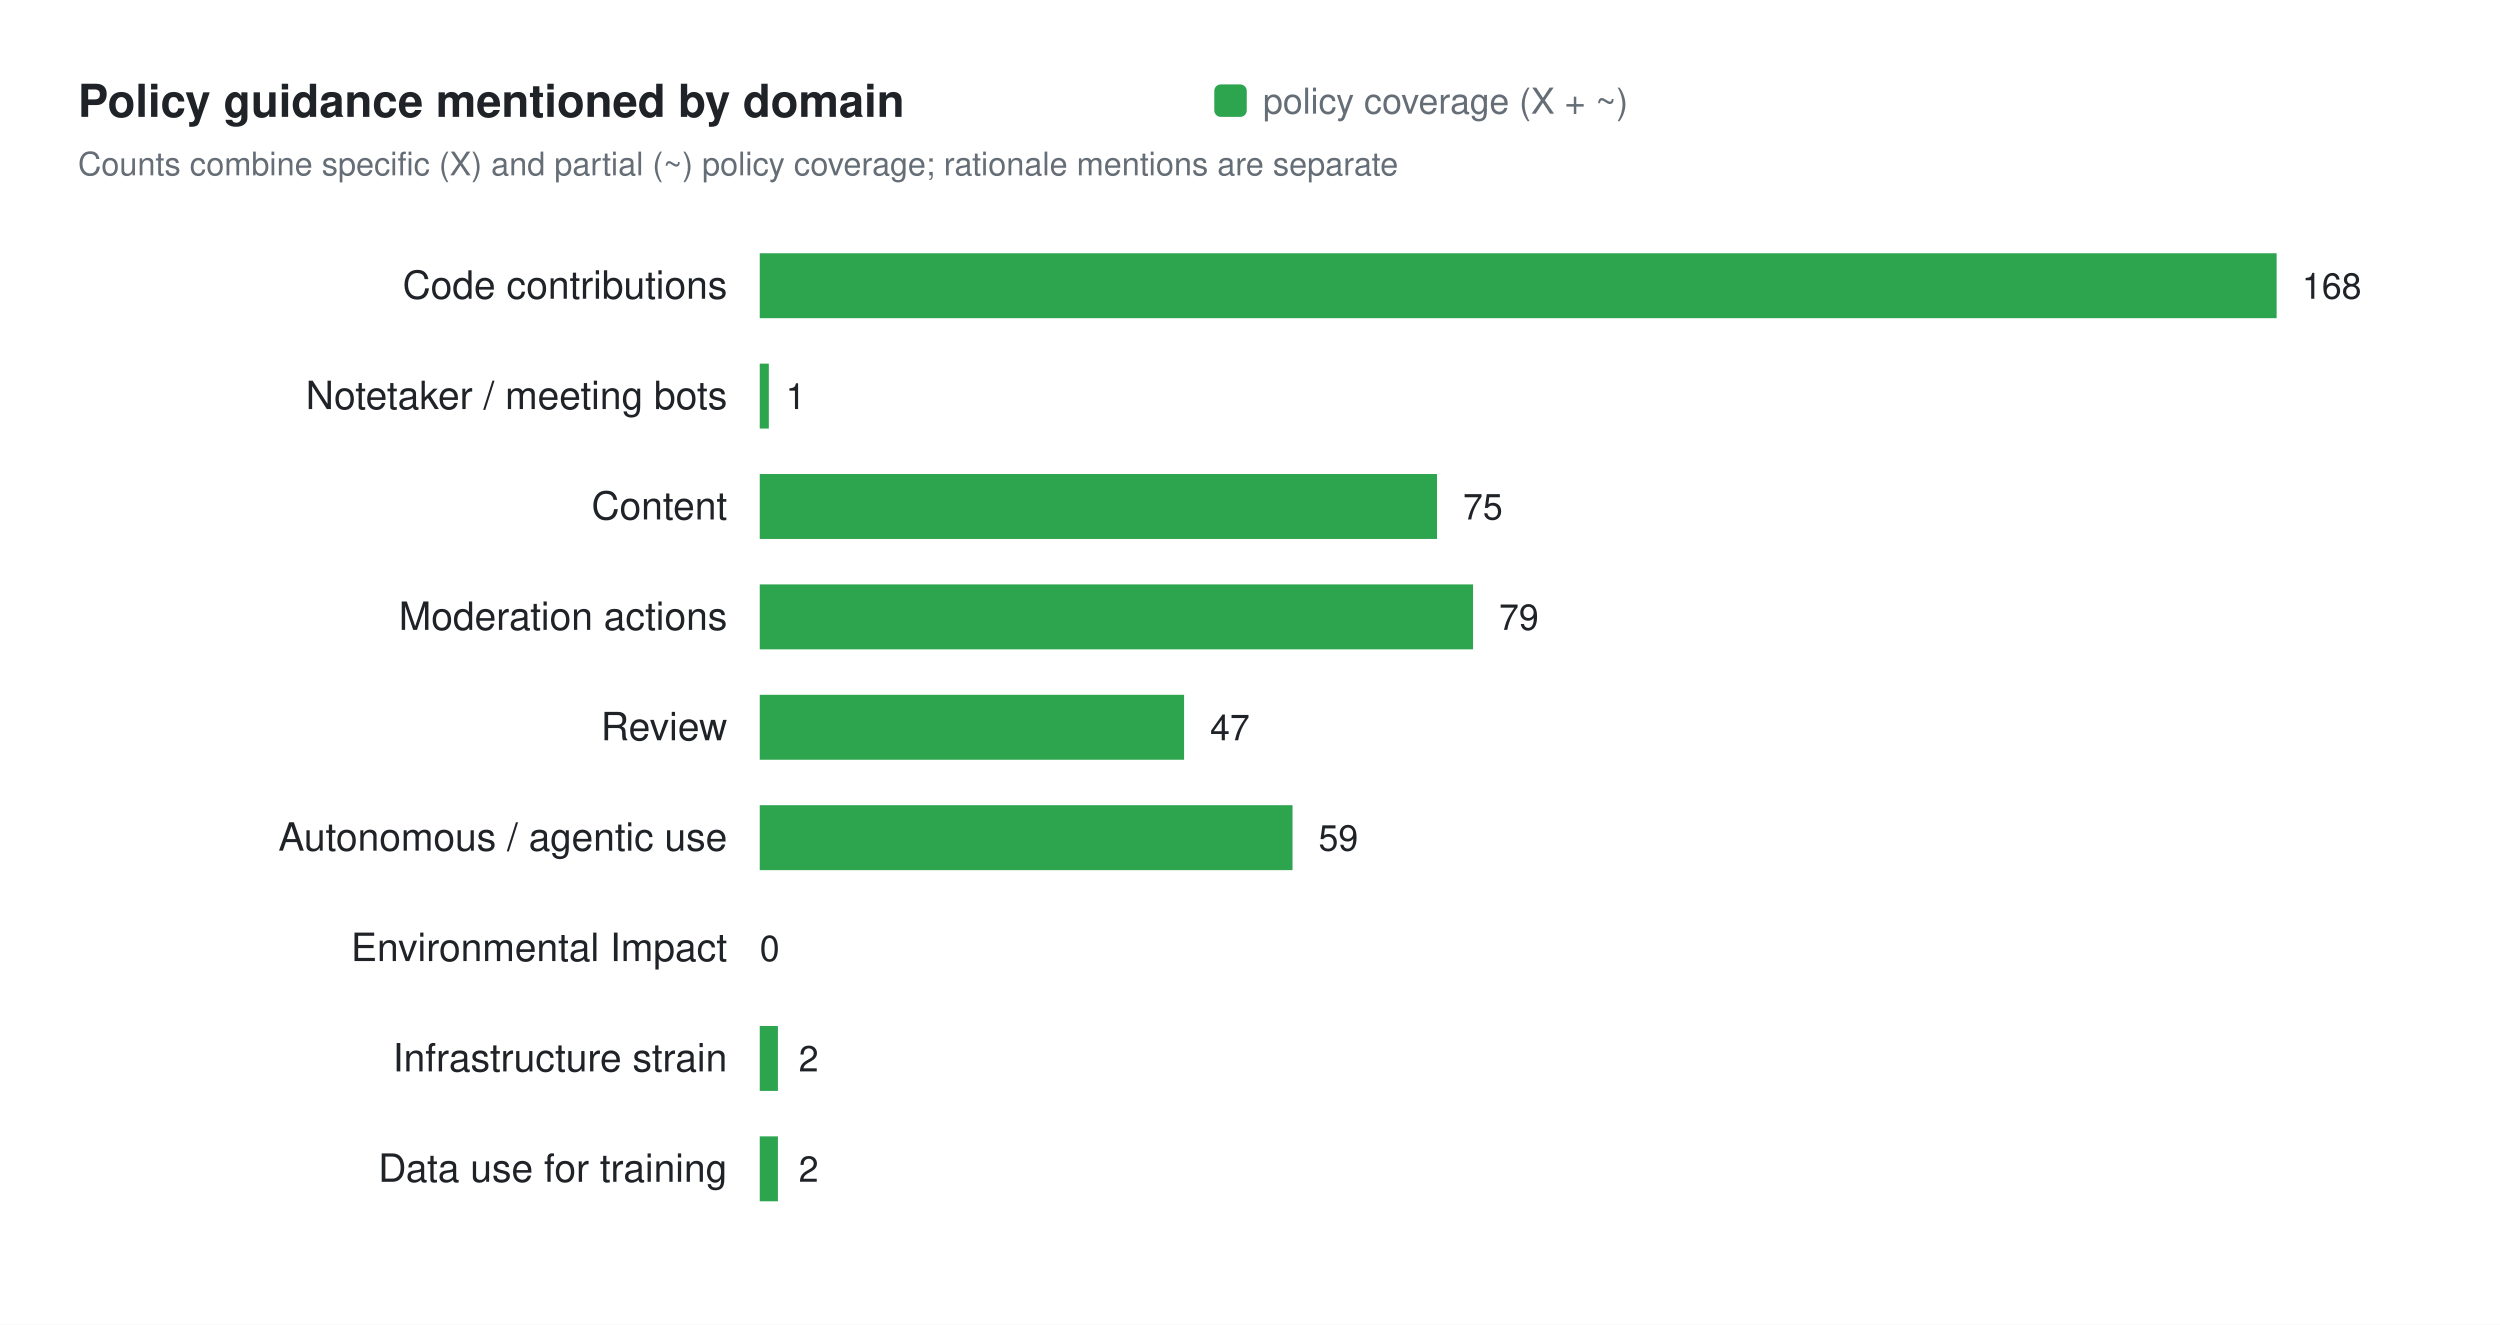
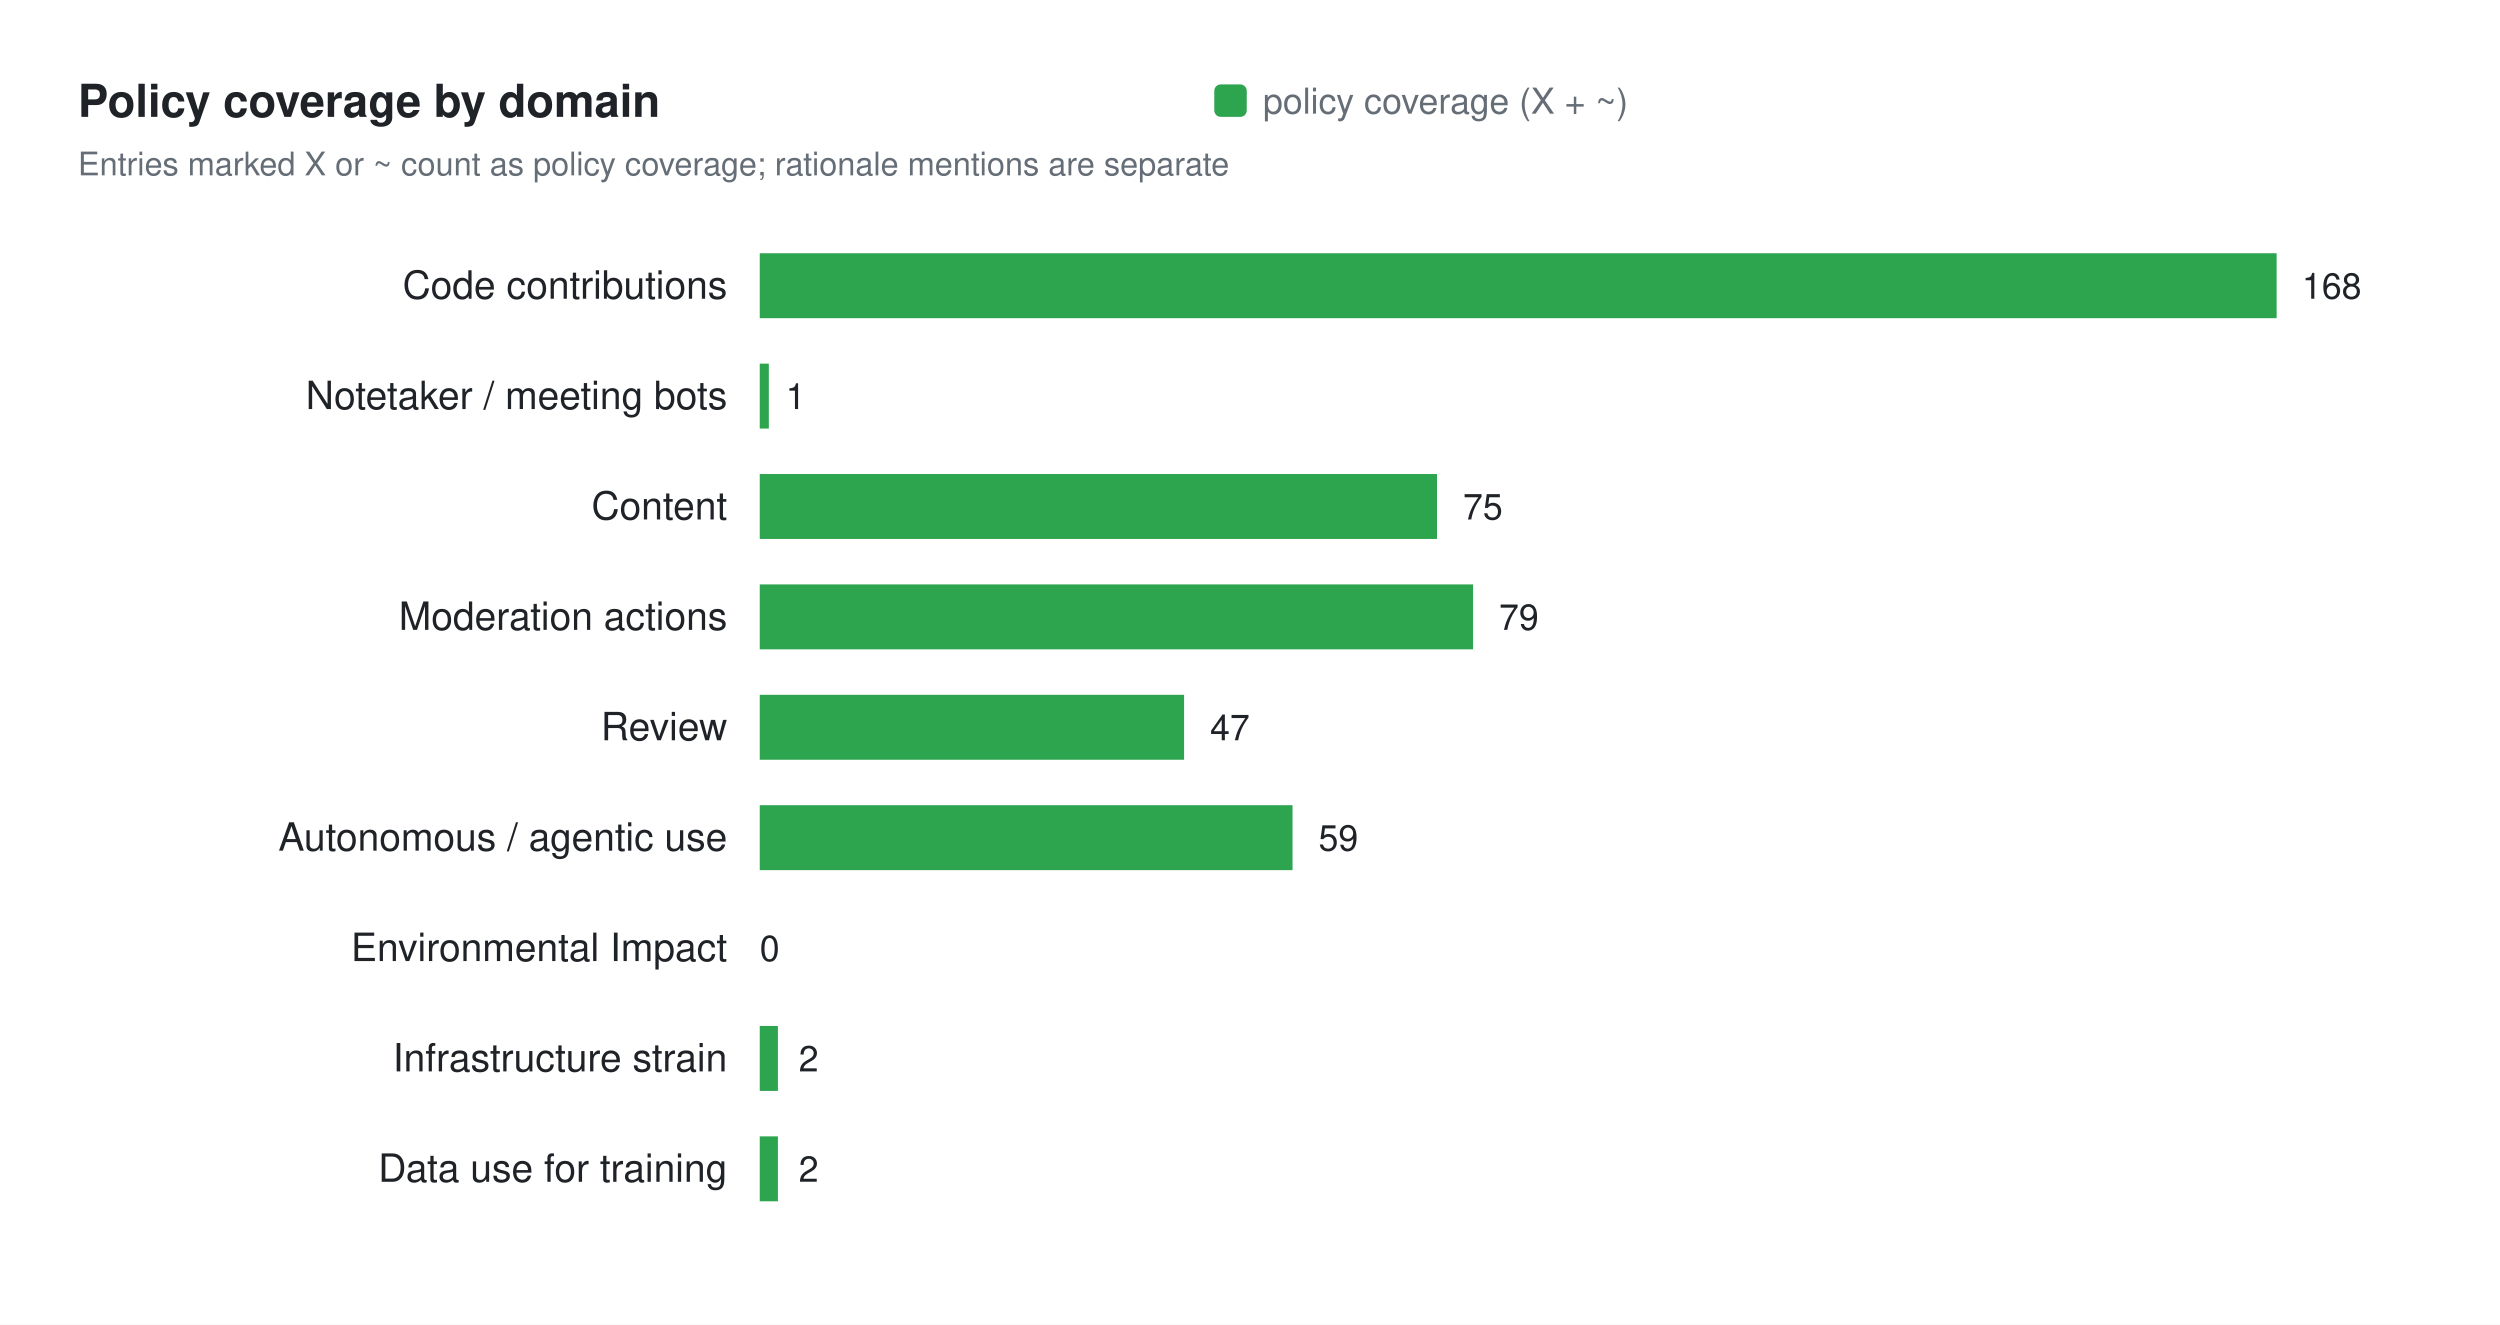
<svg xmlns="http://www.w3.org/2000/svg" width="770" height="408" viewBox="0 0 770 408" font-family="-apple-system,BlinkMacSystemFont,Segoe UI,Helvetica,Arial,sans-serif">
  <rect width="770" height="408" fill="#ffffff" />
-   <text x="24" y="36" font-size="14" font-weight="600" fill="#1f2328">Policy guidance mentioned by domain</text>
-   <text x="24" y="54" font-size="10" fill="#656d76">Counts combine specific (X) and partial (~) policy coverage; rationale mentions are separate</text>
+   <text x="24" y="36" font-size="14" font-weight="600" fill="#1f2328">Policy coverage by domain</text>
+   <text x="24" y="54" font-size="10" fill="#656d76">Entries marked X or ~ count as policy coverage; rationale mentions are separate</text>
  <rect x="374" y="26" width="10" height="10" rx="2" fill="#2da44e" />
  <text x="389" y="35" font-size="11" fill="#656d76">policy coverage (X + ~)</text>
  <text x="224" y="92" font-size="12" fill="#1f2328" text-anchor="end">Code contributions</text>
  <rect x="234.0" y="78" width="467.2" height="20" fill="#2da44e" />
  <text x="709" y="92" font-size="11" fill="#1f2328">168</text>
  <text x="224" y="126" font-size="12" fill="#1f2328" text-anchor="end">Notetaker / meeting bots</text>
  <rect x="234.0" y="112" width="2.8" height="20" fill="#2da44e" />
  <text x="242" y="126" font-size="11" fill="#1f2328">1</text>
  <text x="224" y="160" font-size="12" fill="#1f2328" text-anchor="end">Content</text>
  <rect x="234.0" y="146" width="208.6" height="20" fill="#2da44e" />
  <text x="450.6" y="160" font-size="11" fill="#1f2328">75</text>
  <text x="224" y="194" font-size="12" fill="#1f2328" text-anchor="end">Moderation actions</text>
  <rect x="234.0" y="180" width="219.7" height="20" fill="#2da44e" />
  <text x="461.7" y="194" font-size="11" fill="#1f2328">79</text>
  <text x="224" y="228" font-size="12" fill="#1f2328" text-anchor="end">Review</text>
  <rect x="234.0" y="214" width="130.7" height="20" fill="#2da44e" />
  <text x="372.7" y="228" font-size="11" fill="#1f2328">47</text>
  <text x="224" y="262" font-size="12" fill="#1f2328" text-anchor="end">Autonomous / agentic use</text>
  <rect x="234.0" y="248" width="164.1" height="20" fill="#2da44e" />
  <text x="406.1" y="262" font-size="11" fill="#1f2328">59</text>
  <text x="224" y="296" font-size="12" fill="#1f2328" text-anchor="end">Environmental Impact</text>
  <text x="234" y="296" font-size="11" fill="#1f2328">0</text>
  <text x="224" y="330" font-size="12" fill="#1f2328" text-anchor="end">Infrastructure strain</text>
  <rect x="234.0" y="316" width="5.6" height="20" fill="#2da44e" />
  <text x="246" y="330" font-size="11" fill="#1f2328">2</text>
  <text x="224" y="364" font-size="12" fill="#1f2328" text-anchor="end">Data use for training</text>
  <rect x="234.0" y="350" width="5.6" height="20" fill="#2da44e" />
  <text x="246" y="364" font-size="11" fill="#1f2328">2</text>
</svg>
